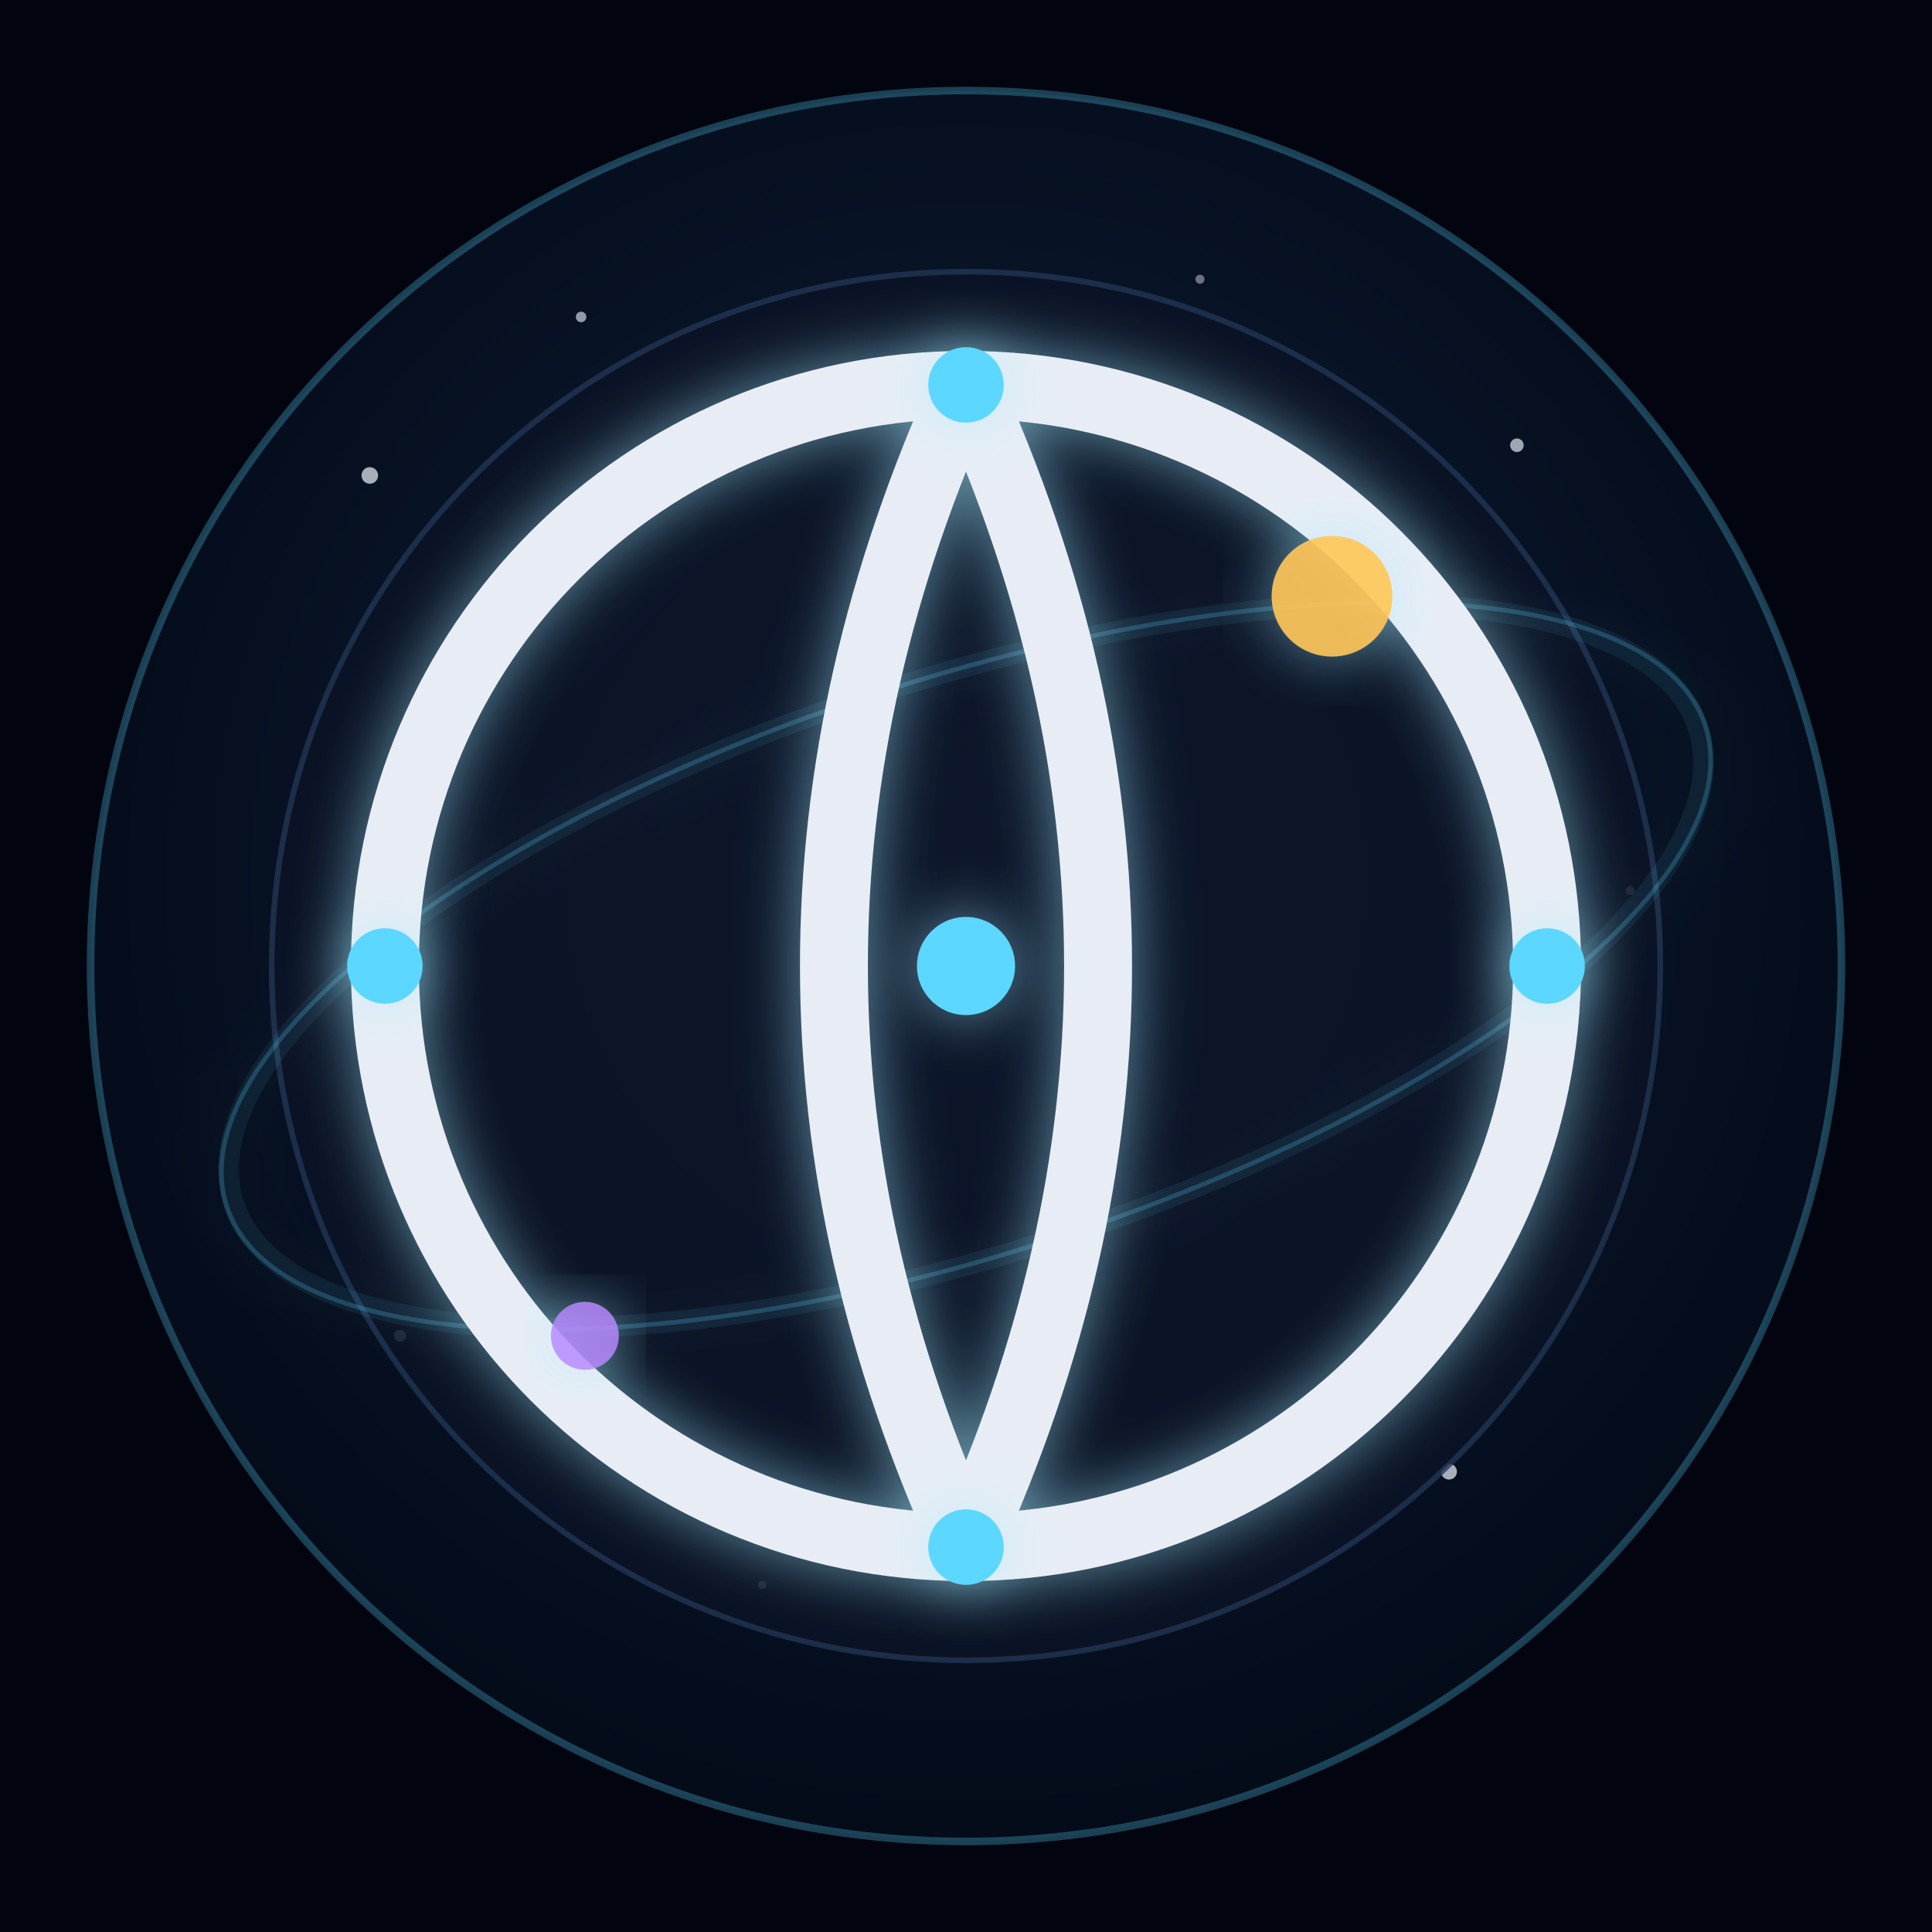
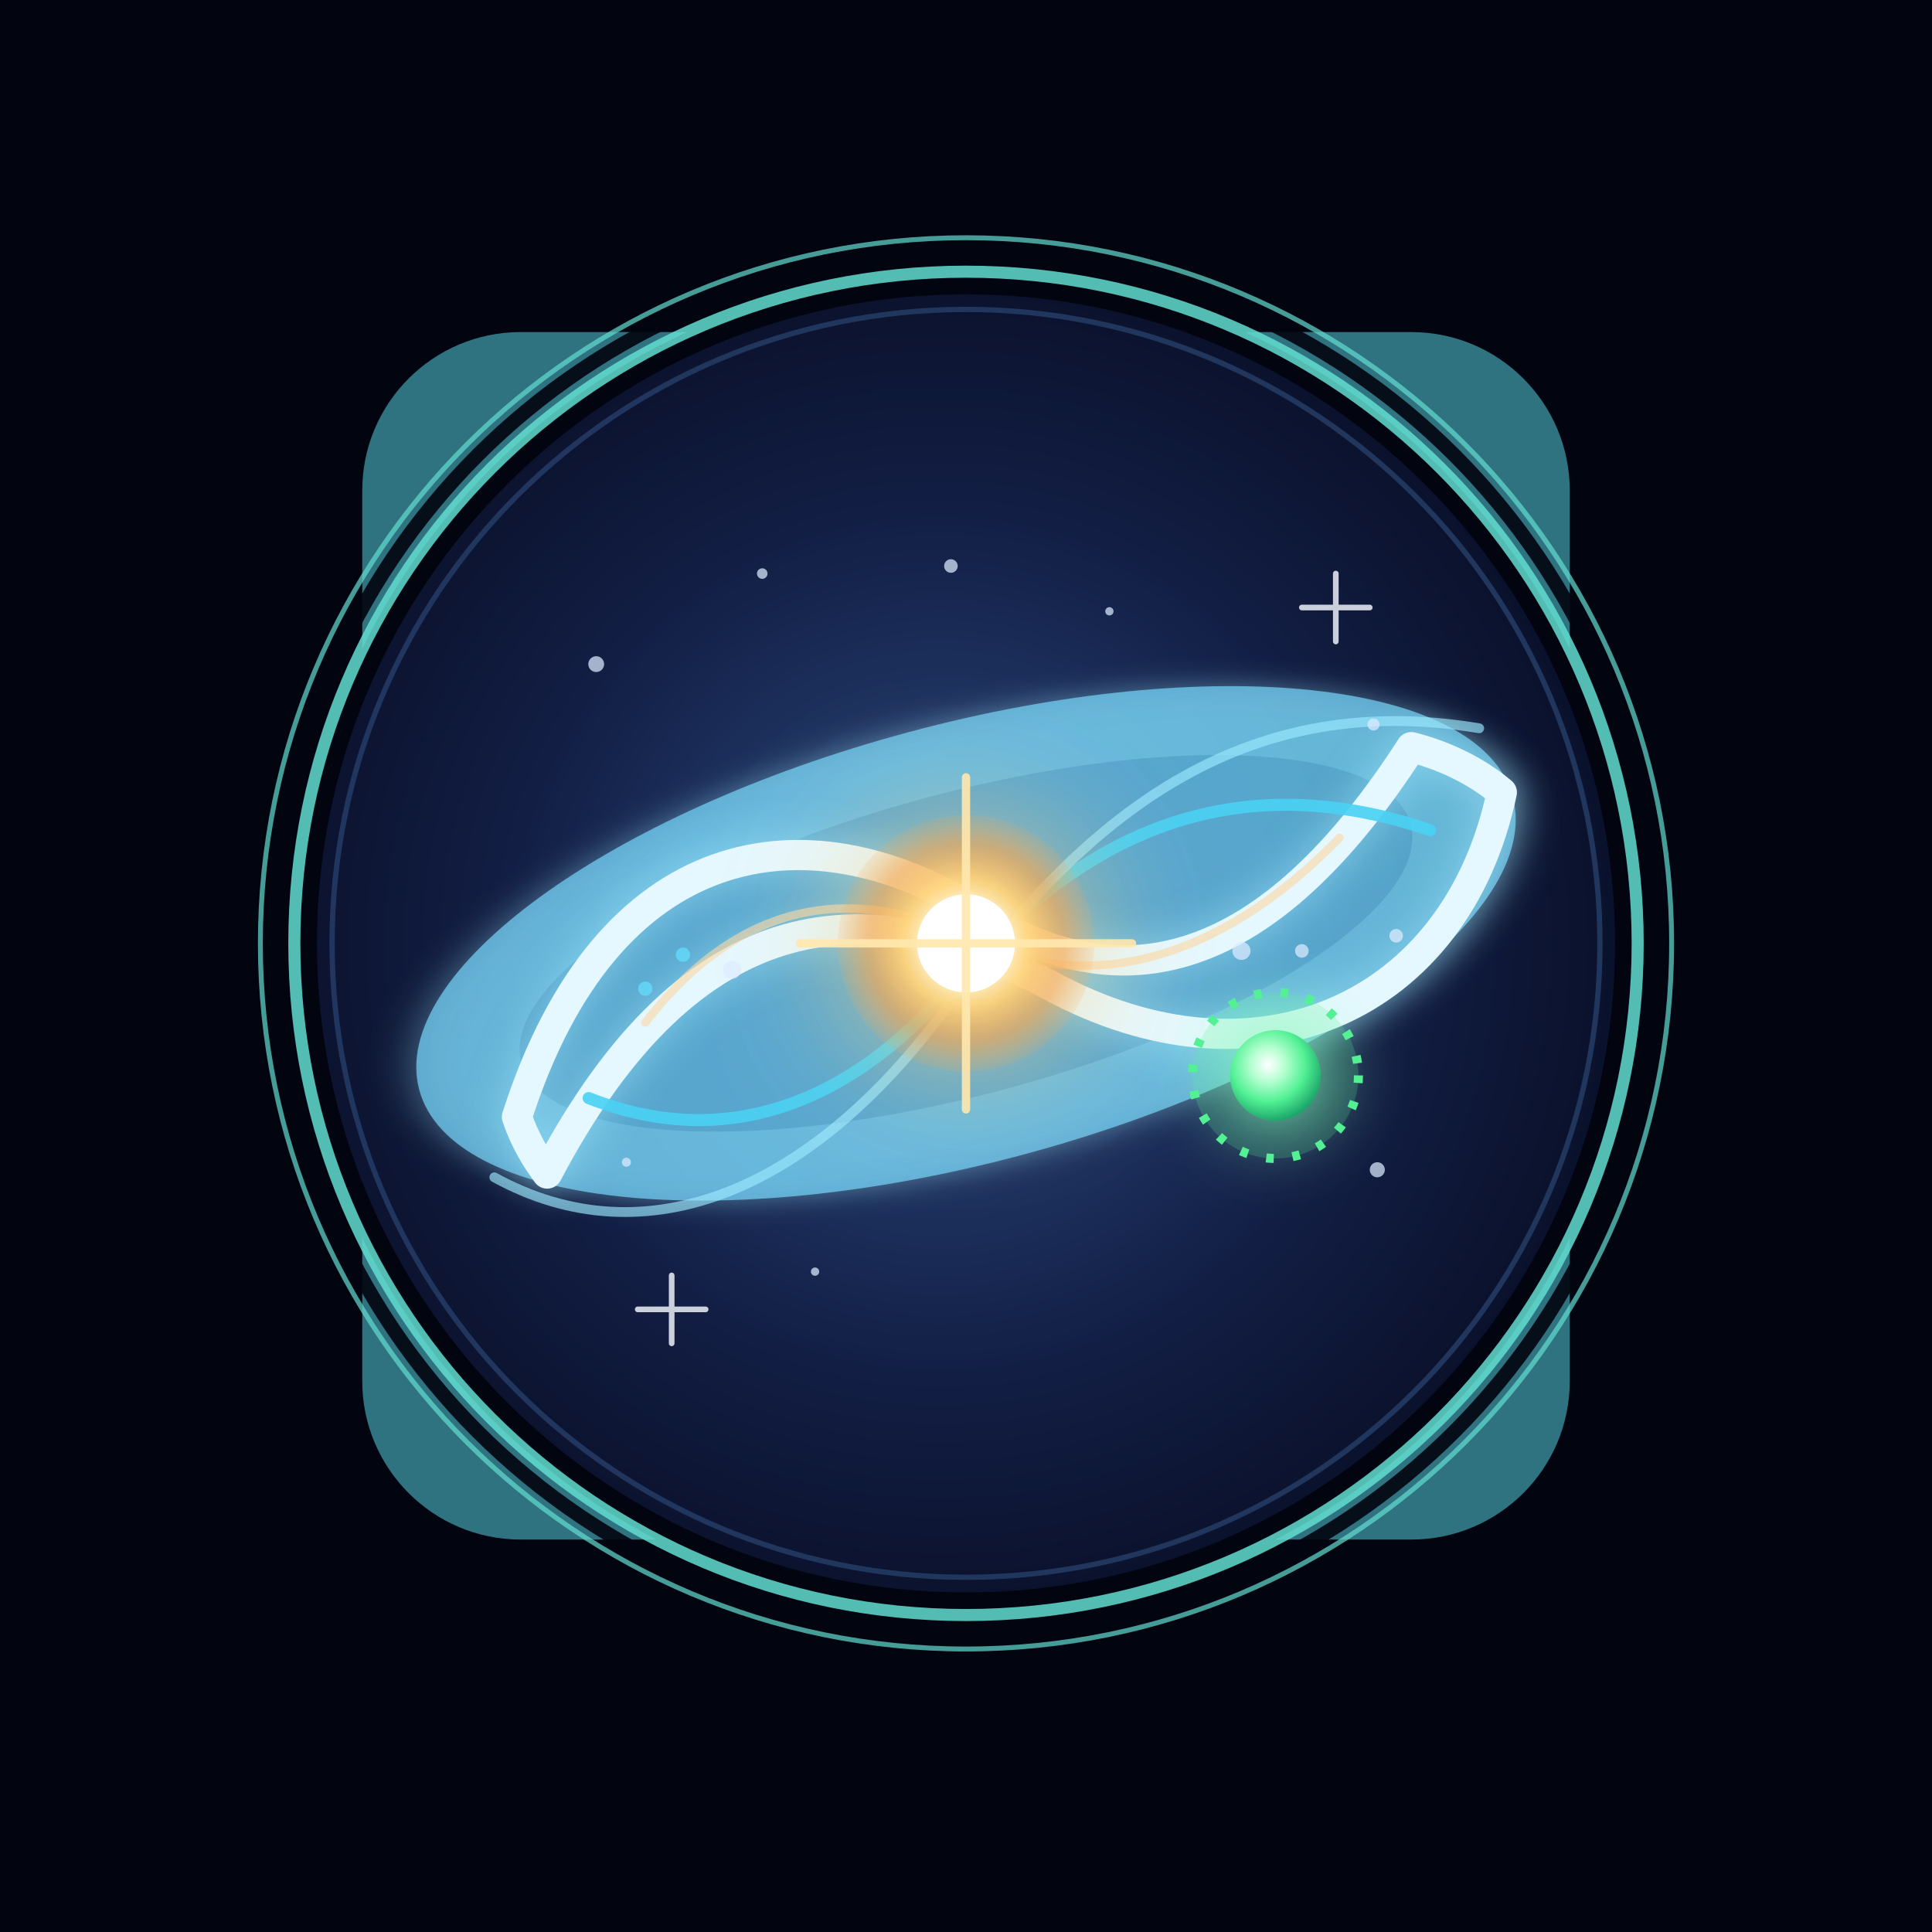
<svg xmlns="http://www.w3.org/2000/svg" viewBox="0 0 512 512" role="img" aria-labelledby="title desc">
  <defs>
-     <radialGradient id="bg-glow" cx="50%" cy="45%" r="68%">
-       <stop offset="0%" stop-color="#182A46" />
-       <stop offset="55%" stop-color="#071224" />
+     <radialGradient id="outer-bg" cx="48%" cy="42%" r="78%">
+       <stop offset="0%" stop-color="#142844" />
+       <stop offset="58%" stop-color="#070D1E" />
      <stop offset="100%" stop-color="#020510" />
    </radialGradient>
-     <linearGradient id="orbit-grad" x1="84" y1="180" x2="430" y2="338">
-       <stop offset="0%" stop-color="#5BD7FF" stop-opacity="0.08" />
-       <stop offset="48%" stop-color="#5BD7FF" stop-opacity="0.9" />
-       <stop offset="100%" stop-color="#B78CFF" stop-opacity="0.36" />
+     <linearGradient id="tile" x1="110" y1="96" x2="402" y2="420">
+       <stop offset="0%" stop-color="#2F7380" />
+       <stop offset="48%" stop-color="#142D43" />
+       <stop offset="100%" stop-color="#101827" />
    </linearGradient>
-     <linearGradient id="mark-grad" x1="128" y1="104" x2="390" y2="402">
-       <stop offset="0%" stop-color="#E8EDF5" />
-       <stop offset="52%" stop-color="#5BD7FF" />
-       <stop offset="100%" stop-color="#B78CFF" />
+     <radialGradient id="disc" cx="48%" cy="50%" r="62%">
+       <stop offset="0%" stop-color="#2C4B82" />
+       <stop offset="54%" stop-color="#121E44" />
+       <stop offset="100%" stop-color="#060A1E" />
+     </radialGradient>
+     <linearGradient id="galaxy-body" x1="128" y1="314" x2="392" y2="202">
+       <stop offset="0%" stop-color="#75D7FA" stop-opacity="0.82" />
+       <stop offset="37%" stop-color="#7CCDF5" stop-opacity="0.54" />
+       <stop offset="64%" stop-color="#5FC8F0" stop-opacity="0.48" />
+       <stop offset="100%" stop-color="#4CBFE6" stop-opacity="0.72" />
    </linearGradient>
-     <filter id="soft-glow" x="-40%" y="-40%" width="180%" height="180%">
-       <feGaussianBlur stdDeviation="8" result="blur" />
-       <feColorMatrix in="blur" values="0 0 0 0 0.36 0 0 0 0 0.84 0 0 0 0 1 0 0 0 0.58 0" result="cyan" />
+     <radialGradient id="core" cx="50%" cy="50%" r="53%">
+       <stop offset="0%" stop-color="#FFFFFF" />
+       <stop offset="22%" stop-color="#FFFDF0" />
+       <stop offset="46%" stop-color="#FFD57D" stop-opacity="0.92" />
+       <stop offset="72%" stop-color="#F4A34E" stop-opacity="0.58" />
+       <stop offset="100%" stop-color="#F4A34E" stop-opacity="0" />
+     </radialGradient>
+     <radialGradient id="satellite" cx="42%" cy="38%" r="66%">
+       <stop offset="0%" stop-color="#FFFFFF" />
+       <stop offset="28%" stop-color="#B7FFD2" />
+       <stop offset="62%" stop-color="#52F194" />
+       <stop offset="100%" stop-color="#159B65" />
+     </radialGradient>
+     <filter id="cyan-glow" x="-50%" y="-50%" width="200%" height="200%">
+       <feGaussianBlur stdDeviation="5" result="blur" />
+       <feColorMatrix in="blur" values="0 0 0 0 0.36 0 0 0 0 0.84 0 0 0 0 1 0 0 0 0.58 0" result="glow" />
      <feMerge>
-         <feMergeNode in="cyan" />
+         <feMergeNode in="glow" />
        <feMergeNode in="SourceGraphic" />
      </feMerge>
    </filter>
+     <filter id="warm-glow" x="-70%" y="-70%" width="240%" height="240%">
+       <feGaussianBlur stdDeviation="18" result="blur" />
+       <feColorMatrix in="blur" values="0 0 0 0 1 0 0 0 0 0.62 0 0 0 0 0.18 0 0 0 0.95 0" result="glow" />
+       <feMerge>
+         <feMergeNode in="glow" />
+         <feMergeNode in="SourceGraphic" />
+       </feMerge>
+     </filter>
+     <filter id="green-glow" x="-80%" y="-80%" width="260%" height="260%">
+       <feGaussianBlur stdDeviation="7" result="blur" />
+       <feColorMatrix in="blur" values="0 0 0 0 0.32 0 0 0 0 1 0 0 0 0 0.58 0 0 0 0.72 0" result="glow" />
+       <feMerge>
+         <feMergeNode in="glow" />
+         <feMergeNode in="SourceGraphic" />
+       </feMerge>
+     </filter>
+     <clipPath id="disc-clip">
+       <circle cx="256" cy="250" r="172" />
+     </clipPath>
  </defs>
  <rect width="512" height="512" fill="#020510" />
-   <circle cx="256" cy="256" r="232" fill="url(#bg-glow)" />
-   <g fill="#E8EDF5">
-     <circle cx="98" cy="126" r="2.2" opacity="0.72" />
-     <circle cx="154" cy="84" r="1.4" opacity="0.62" />
-     <circle cx="402" cy="118" r="1.8" opacity="0.68" />
-     <circle cx="432" cy="236" r="1.2" opacity="0.44" />
-     <circle cx="106" cy="354" r="1.6" opacity="0.54" />
-     <circle cx="384" cy="390" r="2.1" opacity="0.72" />
-     <circle cx="202" cy="420" r="1.1" opacity="0.5" />
-     <circle cx="318" cy="74" r="1.2" opacity="0.44" />
+   <rect x="96" y="88" width="320" height="320" rx="42" fill="url(#tile)" />
+   <circle cx="256" cy="250" r="178" fill="#020510" />
+   <circle cx="256" cy="250" r="172" fill="url(#disc)" />
+   <circle cx="256" cy="250" r="168" fill="none" stroke="#28426D" stroke-width="1.4" opacity="0.74" />
+   <circle cx="256" cy="250" r="178" fill="none" stroke="#62DED1" stroke-width="3.2" opacity="0.84" />
+   <circle cx="256" cy="250" r="183" fill="none" stroke="#020510" stroke-width="3.8" opacity="0.92" />
+   <circle cx="256" cy="250" r="187" fill="none" stroke="#62DED1" stroke-width="1.3" opacity="0.7" />
+   <g clip-path="url(#disc-clip)">
+     <ellipse cx="256" cy="250" rx="150" ry="58" fill="url(#galaxy-body)" opacity="0.9" transform="rotate(-15 256 250)" filter="url(#cyan-glow)" />
+     <ellipse cx="256" cy="250" rx="122" ry="40" fill="#2B75A8" opacity="0.26" transform="rotate(-15 256 250)" />
+     <path d="M137 296 C161 221 214 214 258 241 C297 267 336 257 374 198 C382 200 391 204 398 210 C386 267 333 291 278 261 C231 236 184 237 145 311 C142 307 139 302 137 296Z" fill="none" stroke="#E5F8FF" stroke-width="8" stroke-linecap="round" stroke-linejoin="round" filter="url(#cyan-glow)" />
+     <path d="M156 291 C194 306 228 291 255 258 C286 222 326 202 379 220" fill="none" stroke="#49D1F4" stroke-width="3.2" stroke-linecap="round" opacity="0.9" />
+     <path d="M171 271 C199 235 230 236 258 249 C291 265 326 252 355 222" fill="none" stroke="#FBD9A4" stroke-width="2.2" stroke-linecap="round" opacity="0.62" />
+     <path d="M131 312 C171 334 216 316 253 264 C290 213 332 183 392 193" fill="none" stroke="#9BEAFF" stroke-width="2.6" stroke-linecap="round" opacity="0.65" />
  </g>
-   <circle cx="256" cy="256" r="184" fill="#0B1224" opacity="0.82" />
-   <circle cx="256" cy="256" r="184" fill="none" stroke="#213653" stroke-width="1.5" opacity="0.78" />
-   <ellipse cx="256" cy="256" rx="204" ry="76" fill="none" stroke="url(#orbit-grad)" stroke-width="5.5" stroke-linecap="round" transform="rotate(-18 256 256)" filter="url(#soft-glow)" />
-   <ellipse cx="256" cy="256" rx="206" ry="76" fill="none" stroke="#5BD7FF" stroke-width="1.2" opacity="0.22" transform="rotate(-18 256 256)" />
-   <g fill="none" stroke="url(#mark-grad)" stroke-linecap="round" stroke-linejoin="round" filter="url(#soft-glow)">
-     <circle cx="256" cy="256" r="154" stroke-width="18" />
-     <path d="M102 256H410" stroke-width="18" />
-     <path d="M256 102Q326 256 256 410" stroke-width="18" />
-     <path d="M256 102Q186 256 256 410" stroke-width="18" />
+   <circle cx="256" cy="250" r="34" fill="url(#core)" filter="url(#warm-glow)" />
+   <circle cx="256" cy="250" r="13" fill="#FFFFFF" />
+   <g stroke="#FFE8AE" stroke-width="2.2" stroke-linecap="round" opacity="0.9">
+     <path d="M256 206v88" />
+     <path d="M212 250h88" />
  </g>
-   <g fill="#5BD7FF" filter="url(#soft-glow)">
-     <circle cx="256" cy="102" r="10" />
-     <circle cx="410" cy="256" r="10" />
-     <circle cx="256" cy="410" r="10" />
-     <circle cx="102" cy="256" r="10" />
-     <circle cx="256" cy="256" r="13" />
+   <g filter="url(#green-glow)">
+     <circle cx="338" cy="285" r="22" fill="rgba(82,241,148,0.2)" stroke="#52F194" stroke-width="2.4" stroke-dasharray="2 5" />
+     <circle cx="338" cy="285" r="12" fill="url(#satellite)" />
  </g>
-   <circle cx="353" cy="158" r="16" fill="#FFC85A" opacity="0.92" filter="url(#soft-glow)" />
-   <circle cx="155" cy="354" r="9" fill="#B78CFF" opacity="0.86" filter="url(#soft-glow)" />
-   <circle cx="256" cy="256" r="232" fill="none" stroke="#5BD7FF" stroke-width="2" stroke-opacity="0.28" />
+   <g fill="#DDEBFF" opacity="0.72">
+     <circle cx="158" cy="176" r="2.1" />
+     <circle cx="202" cy="152" r="1.4" />
+     <circle cx="252" cy="150" r="1.8" />
+     <circle cx="294" cy="162" r="1.1" />
+     <circle cx="364" cy="192" r="1.6" />
+     <circle cx="370" cy="248" r="1.8" />
+     <circle cx="365" cy="310" r="2" />
+     <circle cx="216" cy="337" r="1.1" />
+     <circle cx="166" cy="308" r="1.2" />
+     <circle cx="194" cy="257" r="2.4" />
+     <circle cx="329" cy="252" r="2.4" />
+     <circle cx="345" cy="252" r="1.8" />
+     <circle cx="181" cy="253" r="1.9" fill="#62DFFF" />
+     <circle cx="171" cy="262" r="1.9" fill="#62DFFF" />
+   </g>
+   <g stroke="#E8EDF5" stroke-width="1.5" stroke-linecap="round" opacity="0.86">
+     <path d="M354 152v18" />
+     <path d="M345 161h18" />
+     <path d="M178 338v18" />
+     <path d="M169 347h18" />
+   </g>
</svg>
